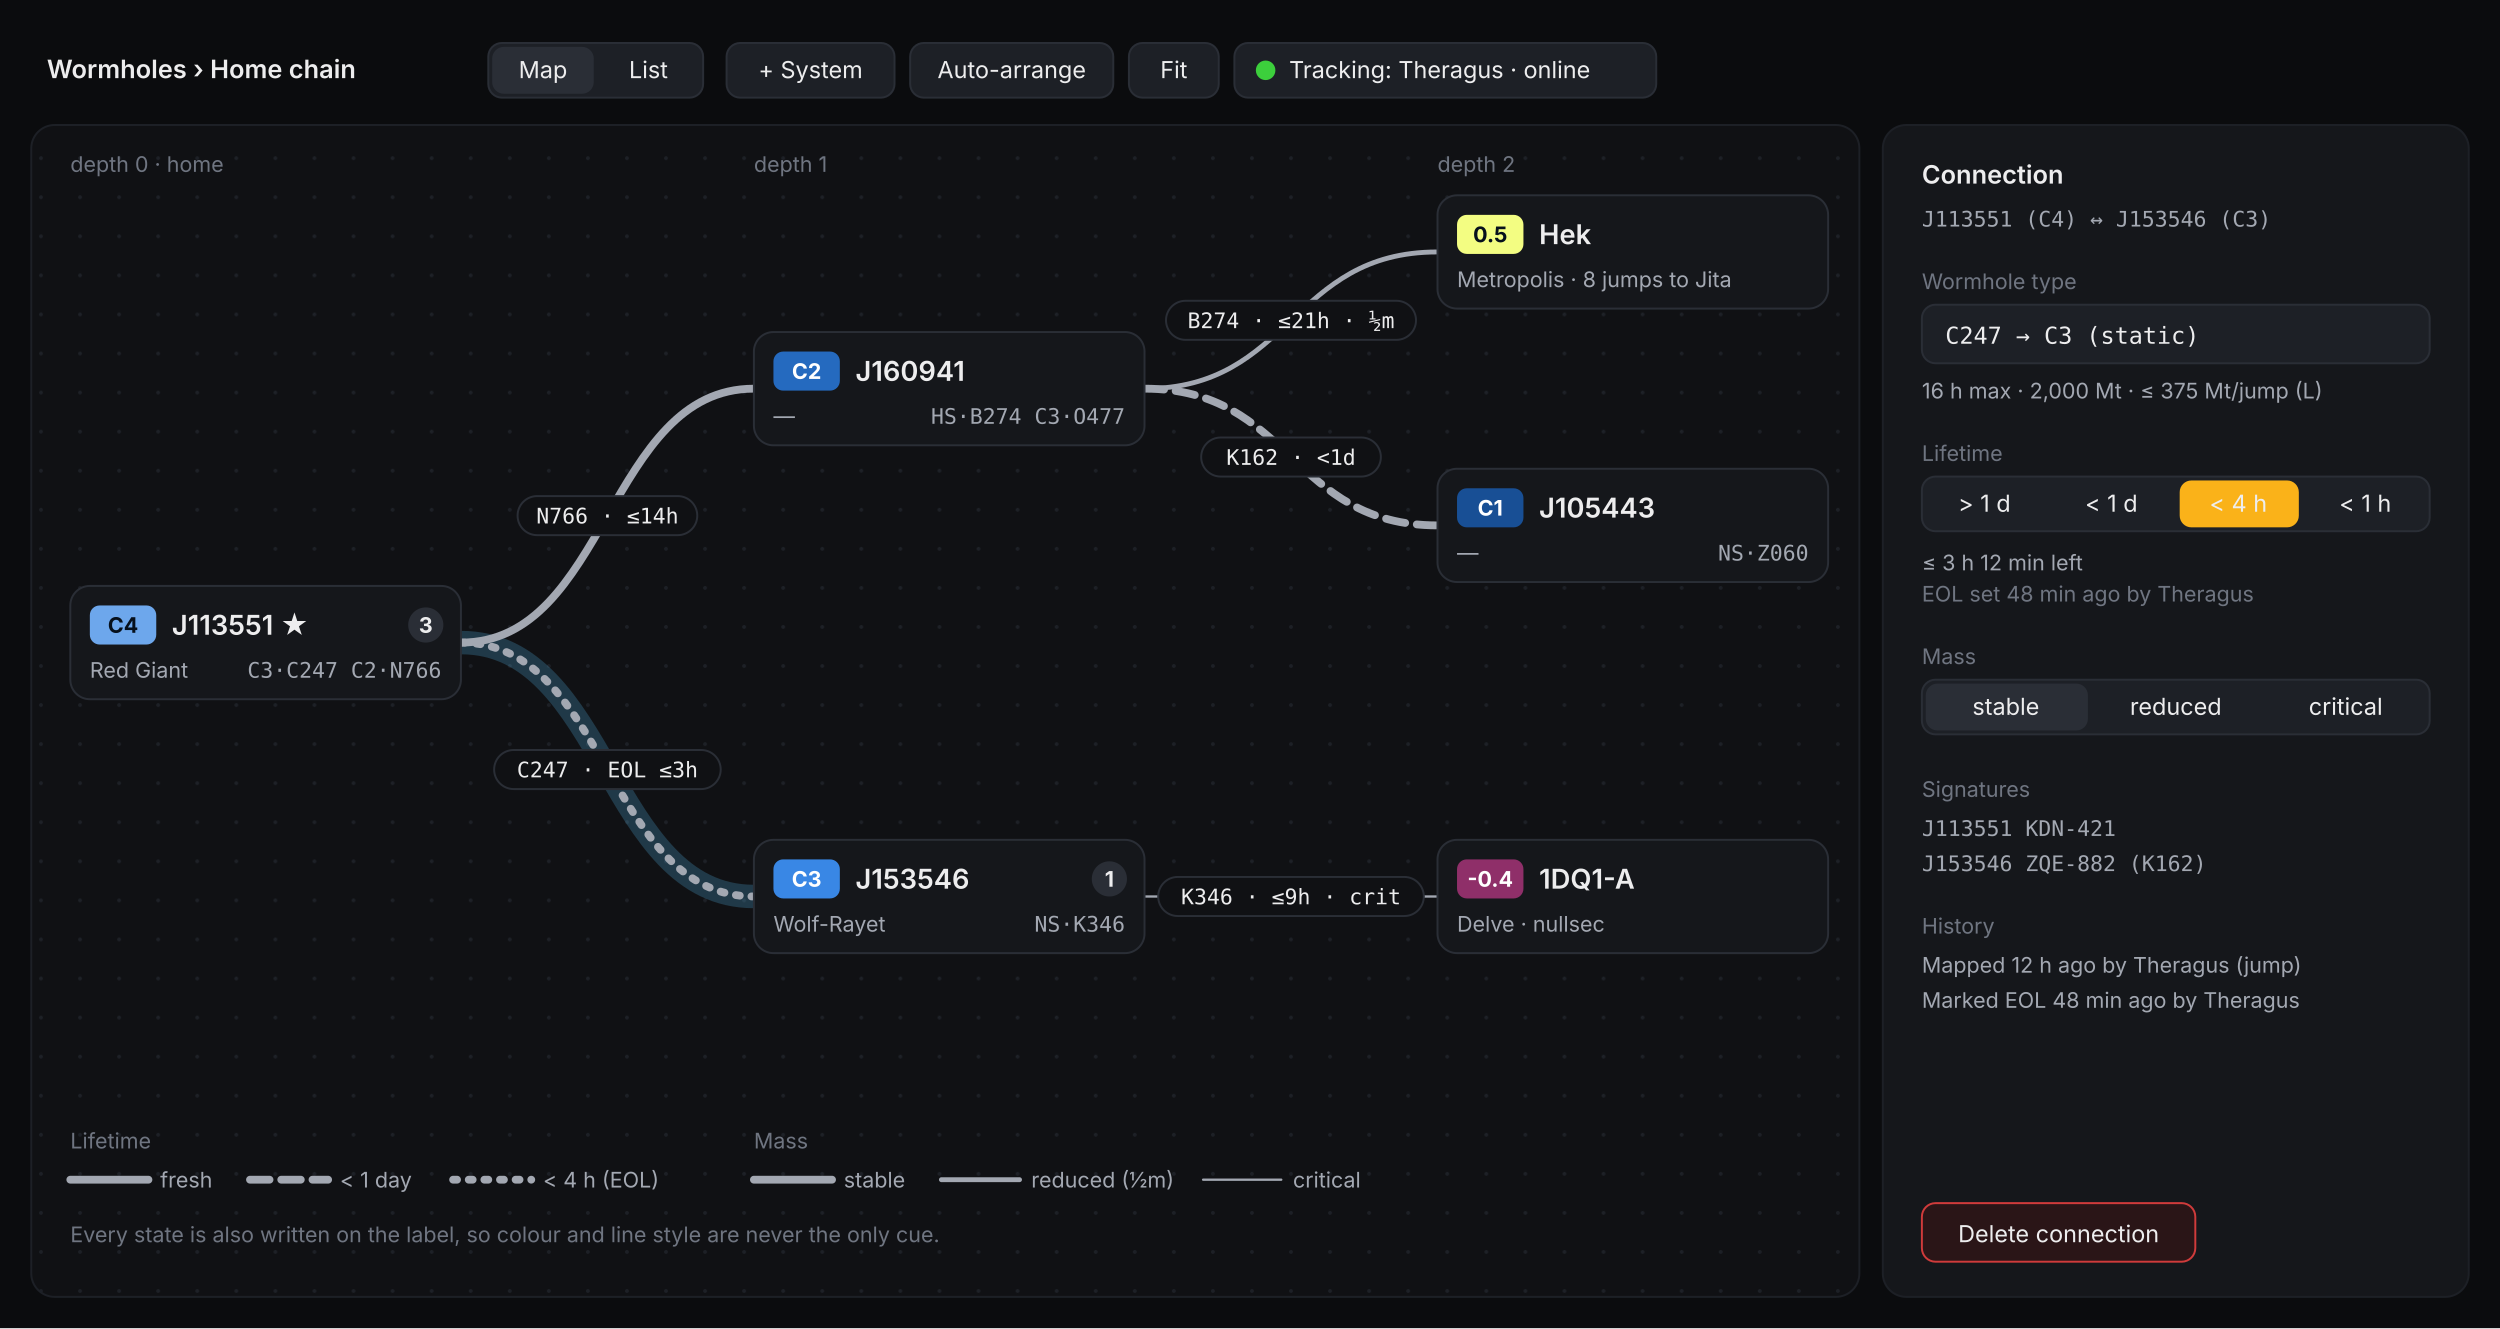
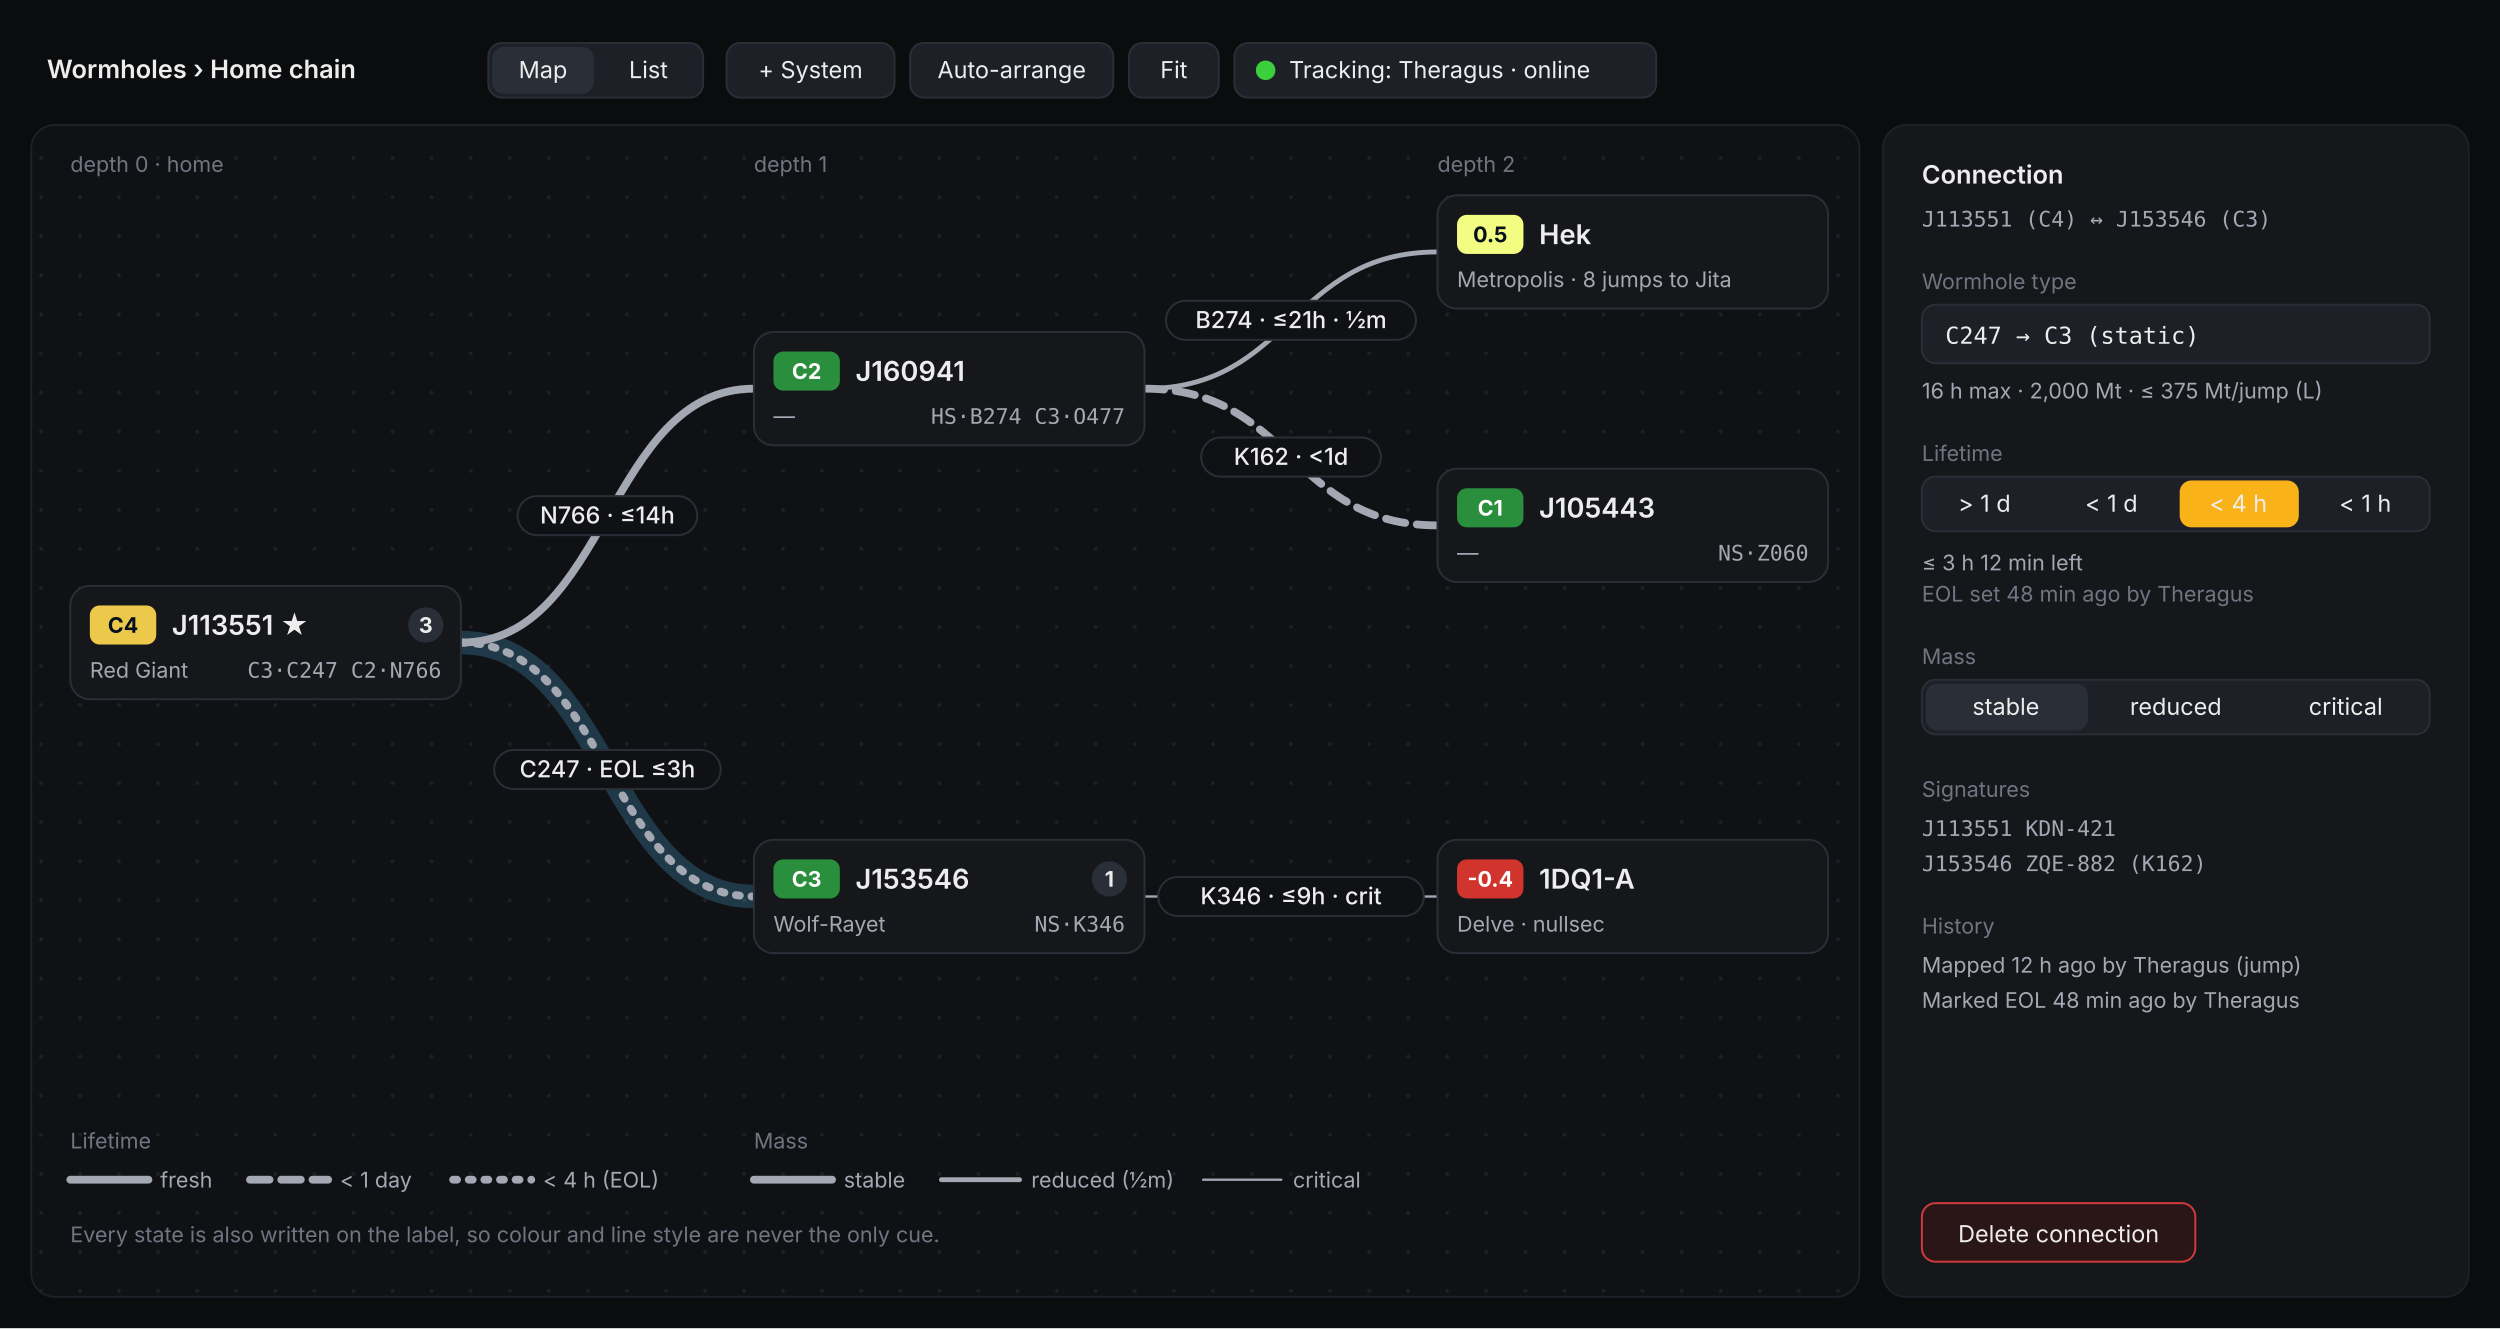
<svg xmlns="http://www.w3.org/2000/svg" width="1280" height="680" viewBox="0 0 1280 680" font-family="Inter, system-ui, sans-serif">
  <defs>
    <pattern id="grid" width="20" height="20" patternUnits="userSpaceOnUse">
      <circle cx="1" cy="1" r="1" fill="#1d2026" />
    </pattern>
    <style>
      .card { fill: #15171b; stroke: #2a2e36; stroke-width: 1; }
      .name { fill: #ededee; font-size: 14px; font-weight: 600; }
      .sub { fill: #a3a8b2; font-size: 11px; }
      .mono { font-family: "JetBrains Mono", ui-monospace, monospace; }
      .muted { fill: #6f7581; font-size: 11px; }
      .badge-t { font-size: 11px; font-weight: 700; text-anchor: middle; }
      .chip { fill: #101114; stroke: #2a2e36; }
-       .chip-t { fill: #ededee; font-size: 11px; text-anchor: middle; }
+       .chip-t { fill: #ededee; font-size: 12px; font-weight: 500; font-variant-numeric: tabular-nums; text-anchor: middle; }
      .edge { fill: none; stroke: #a3a8b2; stroke-linecap: round; }
      .h { fill: #ededee; font-size: 13px; font-weight: 600; }
      .btn { fill: #1d2026; stroke: #2a2e36; }
      .btn-t { fill: #ededee; font-size: 12px; }
    </style>
  </defs>
  <rect width="1280" height="680" fill="#0b0c0e" />
  <text x="24" y="40" class="h" font-size="15">Wormholes › Home chain</text>
  <g transform="translate(250 22)">
    <rect width="110" height="28" rx="7" class="btn" />
    <rect x="2" y="2" width="52" height="24" rx="6" fill="#2a2e36" />
    <text x="28" y="18" class="btn-t" text-anchor="middle">Map</text>
    <text x="82" y="18" class="btn-t" text-anchor="middle" fill="#a3a8b2">List</text>
  </g>
  <g transform="translate(372 22)">
    <rect width="86" height="28" rx="7" class="btn" />
    <text x="43" y="18" class="btn-t" text-anchor="middle">+ System</text>
  </g>
  <g transform="translate(466 22)">
    <rect width="104" height="28" rx="7" class="btn" />
    <text x="52" y="18" class="btn-t" text-anchor="middle">Auto-arrange</text>
  </g>
  <g transform="translate(578 22)">
    <rect width="46" height="28" rx="7" class="btn" />
    <text x="23" y="18" class="btn-t" text-anchor="middle">Fit</text>
  </g>
  <g transform="translate(632 22)">
    <rect width="216" height="28" rx="7" class="btn" />
    <circle cx="16" cy="14" r="5" fill="#3ccf3c" />
    <text x="28" y="18" class="btn-t">Tracking: Theragus · online</text>
  </g>
  <rect x="16" y="64" width="936" height="600" rx="12" fill="#101114" stroke="#1d2026" />
  <rect x="16" y="64" width="936" height="600" rx="12" fill="url(#grid)" />
  <text x="36" y="88" class="muted">depth 0 · home</text>
  <text x="386" y="88" class="muted">depth 1</text>
  <text x="736" y="88" class="muted">depth 2</text>
  <path d="M236 329 C 311 329, 311 459, 386 459" fill="none" stroke="#5cc8ff" stroke-opacity="0.22" stroke-width="12" />
  <path class="edge" d="M236 329 C 311 329, 311 199, 386 199" stroke-width="4" />
  <path class="edge" d="M236 329 C 311 329, 311 459, 386 459" stroke-width="4" stroke="#fab219" stroke-dasharray="2 6" />
  <path class="edge" d="M586 199 C 661 199, 661 129, 736 129" stroke-width="2.5" />
  <path class="edge" d="M586 199 C 661 199, 661 269, 736 269" stroke-width="4" stroke-dasharray="10 6" />
  <path class="edge" d="M586 459 L 736 459" stroke-width="1.2" stroke="#f07a7a" />
  <g transform="translate(36 300)">
    <rect width="200" height="58" rx="10" class="card" />
-     <rect x="10" y="10" width="34" height="20" rx="5" fill="#6da7ec" />
+     <rect x="10" y="10" width="34" height="20" rx="5" fill="#ecc94b" />
    <text x="27" y="24" class="badge-t" fill="#06101c">C4</text>
    <text x="52" y="25" class="name">J113551 ★</text>
    <circle cx="182" cy="20" r="9" fill="#2a2e36" />
    <text x="182" y="24" class="badge-t" fill="#ededee">3</text>
    <text x="10" y="47" class="sub">Red Giant</text>
    <text x="190" y="47" class="sub mono" text-anchor="end">C3·C247 C2·N766</text>
  </g>
  <g transform="translate(386 170)">
    <rect width="200" height="58" rx="10" class="card" />
-     <rect x="10" y="10" width="34" height="20" rx="5" fill="#256abf" />
+     <rect x="10" y="10" width="34" height="20" rx="5" fill="#2a8f3d" />
    <text x="27" y="24" class="badge-t" fill="#ffffff">C2</text>
    <text x="52" y="25" class="name">J160941</text>
    <text x="10" y="47" class="sub">—</text>
    <text x="190" y="47" class="sub mono" text-anchor="end">HS·B274 C3·O477</text>
  </g>
  <g transform="translate(386 430)">
    <rect width="200" height="58" rx="10" class="card" />
-     <rect x="10" y="10" width="34" height="20" rx="5" fill="#3987e5" />
+     <rect x="10" y="10" width="34" height="20" rx="5" fill="#2a8f3d" />
    <text x="27" y="24" class="badge-t" fill="#ffffff">C3</text>
    <text x="52" y="25" class="name">J153546</text>
    <circle cx="182" cy="20" r="9" fill="#2a2e36" />
    <text x="182" y="24" class="badge-t" fill="#ededee">1</text>
    <text x="10" y="47" class="sub">Wolf-Rayet</text>
    <text x="190" y="47" class="sub mono" text-anchor="end">NS·K346</text>
  </g>
  <g transform="translate(736 100)">
    <rect width="200" height="58" rx="10" class="card" />
    <rect x="10" y="10" width="34" height="20" rx="5" fill="#f3fd82" />
    <text x="27" y="24" class="badge-t" fill="#06101c">0.5</text>
    <text x="52" y="25" class="name">Hek</text>
    <text x="10" y="47" class="sub">Metropolis · 8 jumps to Jita</text>
  </g>
  <g transform="translate(736 240)">
    <rect width="200" height="58" rx="10" class="card" />
-     <rect x="10" y="10" width="34" height="20" rx="5" fill="#184f95" />
+     <rect x="10" y="10" width="34" height="20" rx="5" fill="#2a8f3d" />
    <text x="27" y="24" class="badge-t" fill="#ffffff">C1</text>
    <text x="52" y="25" class="name">J105443</text>
    <text x="10" y="47" class="sub">—</text>
    <text x="190" y="47" class="sub mono" text-anchor="end">NS·Z060</text>
  </g>
  <g transform="translate(736 430)">
    <rect width="200" height="58" rx="10" class="card" />
-     <rect x="10" y="10" width="34" height="20" rx="5" fill="#8f2f69" />
+     <rect x="10" y="10" width="34" height="20" rx="5" fill="#d0342c" />
    <text x="27" y="24" class="badge-t" fill="#ffffff">-0.4</text>
    <text x="52" y="25" class="name">1DQ1-A</text>
    <text x="10" y="47" class="sub">Delve · nullsec</text>
  </g>
  <g transform="translate(311 264)">
    <rect x="-46" y="-10" width="92" height="20" rx="10" class="chip" />
-     <text y="4" class="chip-t mono">N766 · ≤14h</text>
+     <text y="4" class="chip-t">N766 · ≤14h</text>
  </g>
  <g transform="translate(311 394)">
    <rect x="-58" y="-10" width="116" height="20" rx="10" class="chip" stroke="#fab219" />
-     <text y="4" class="chip-t mono">C247 · EOL ≤3h</text>
+     <text y="4" class="chip-t">C247 · EOL ≤3h</text>
  </g>
  <g transform="translate(661 164)">
    <rect x="-64" y="-10" width="128" height="20" rx="10" class="chip" />
-     <text y="4" class="chip-t mono">B274 · ≤21h · ½m</text>
+     <text y="4" class="chip-t">B274 · ≤21h · ½m</text>
  </g>
  <g transform="translate(661 234)">
    <rect x="-46" y="-10" width="92" height="20" rx="10" class="chip" />
-     <text y="4" class="chip-t mono">K162 · &lt;1d</text>
+     <text y="4" class="chip-t">K162 · &lt;1d</text>
  </g>
  <g transform="translate(661 459)">
    <rect x="-68" y="-10" width="136" height="20" rx="10" class="chip" stroke="#f07a7a" />
-     <text y="4" class="chip-t mono">K346 · ≤9h · crit</text>
+     <text y="4" class="chip-t">K346 · ≤9h · crit</text>
  </g>
  <g transform="translate(36 588)">
    <text x="0" y="0" class="muted">Lifetime</text>
    <line x1="0" y1="16" x2="40" y2="16" class="edge" stroke-width="4" />
    <text x="46" y="20" class="sub">fresh</text>
    <line x1="92" y1="16" x2="132" y2="16" class="edge" stroke-width="4" stroke-dasharray="10 6" />
    <text x="138" y="20" class="sub">&lt; 1 day</text>
    <line x1="196" y1="16" x2="236" y2="16" class="edge" stroke-width="4" stroke="#fab219" stroke-dasharray="2 6" />
    <text x="242" y="20" class="sub">&lt; 4 h (EOL)</text>
    <text x="350" y="0" class="muted">Mass</text>
    <line x1="350" y1="16" x2="390" y2="16" class="edge" stroke-width="4" />
    <text x="396" y="20" class="sub">stable</text>
    <line x1="446" y1="16" x2="486" y2="16" class="edge" stroke-width="2.5" />
    <text x="492" y="20" class="sub">reduced (½m)</text>
    <line x1="580" y1="16" x2="620" y2="16" class="edge" stroke-width="1.2" stroke="#f07a7a" />
    <text x="626" y="20" class="sub">critical</text>
    <text x="0" y="48" class="muted">Every state is also written on the label, so colour and line style are never the only cue.</text>
  </g>
  <rect x="964" y="64" width="300" height="600" rx="12" fill="#15171b" stroke="#1d2026" />
  <text x="984" y="94" class="h">Connection</text>
  <text x="984" y="116" class="sub mono">J113551 (C4) ↔ J153546 (C3)</text>
  <text x="984" y="148" class="muted">Wormhole type</text>
  <rect x="984" y="156" width="260" height="30" rx="7" class="btn" />
  <text x="996" y="176" class="btn-t mono">C247 → C3  (static)</text>
  <text x="984" y="204" class="sub">16 h max · 2,000 Mt · ≤ 375 Mt/jump (L)</text>
  <text x="984" y="236" class="muted">Lifetime</text>
  <g transform="translate(984 244)">
    <rect width="260" height="28" rx="7" class="btn" />
    <text x="32" y="18" class="btn-t" text-anchor="middle" fill="#a3a8b2">&gt; 1 d</text>
    <text x="97" y="18" class="btn-t" text-anchor="middle" fill="#a3a8b2">&lt; 1 d</text>
    <rect x="132" y="2" width="61" height="24" rx="6" fill="#fab219" />
    <text x="162" y="18" class="btn-t" text-anchor="middle" fill="#06101c">&lt; 4 h</text>
    <text x="227" y="18" class="btn-t" text-anchor="middle" fill="#a3a8b2">&lt; 1 h</text>
  </g>
  <text x="984" y="292" class="sub">≤ 3 h 12 min left</text>
  <text x="984" y="308" class="muted">EOL set 48 min ago by Theragus</text>
  <text x="984" y="340" class="muted">Mass</text>
  <g transform="translate(984 348)">
    <rect width="260" height="28" rx="7" class="btn" />
    <rect x="2" y="2" width="83" height="24" rx="6" fill="#2a2e36" />
    <text x="43" y="18" class="btn-t" text-anchor="middle">stable</text>
    <text x="130" y="18" class="btn-t" text-anchor="middle" fill="#a3a8b2">reduced</text>
    <text x="217" y="18" class="btn-t" text-anchor="middle" fill="#a3a8b2">critical</text>
  </g>
  <text x="984" y="408" class="muted">Signatures</text>
  <text x="984" y="428" class="sub mono">J113551  KDN-421</text>
  <text x="984" y="446" class="sub mono">J153546  ZQE-882 (K162)</text>
  <text x="984" y="478" class="muted">History</text>
  <text x="984" y="498" class="sub">Mapped 12 h ago by Theragus (jump)</text>
  <text x="984" y="516" class="sub">Marked EOL 48 min ago by Theragus</text>
  <g transform="translate(984 616)">
    <rect width="140" height="30" rx="7" fill="#2a1517" stroke="#d03b3b" />
    <text x="70" y="20" class="btn-t" text-anchor="middle" fill="#f07a7a">Delete connection</text>
  </g>
</svg>
